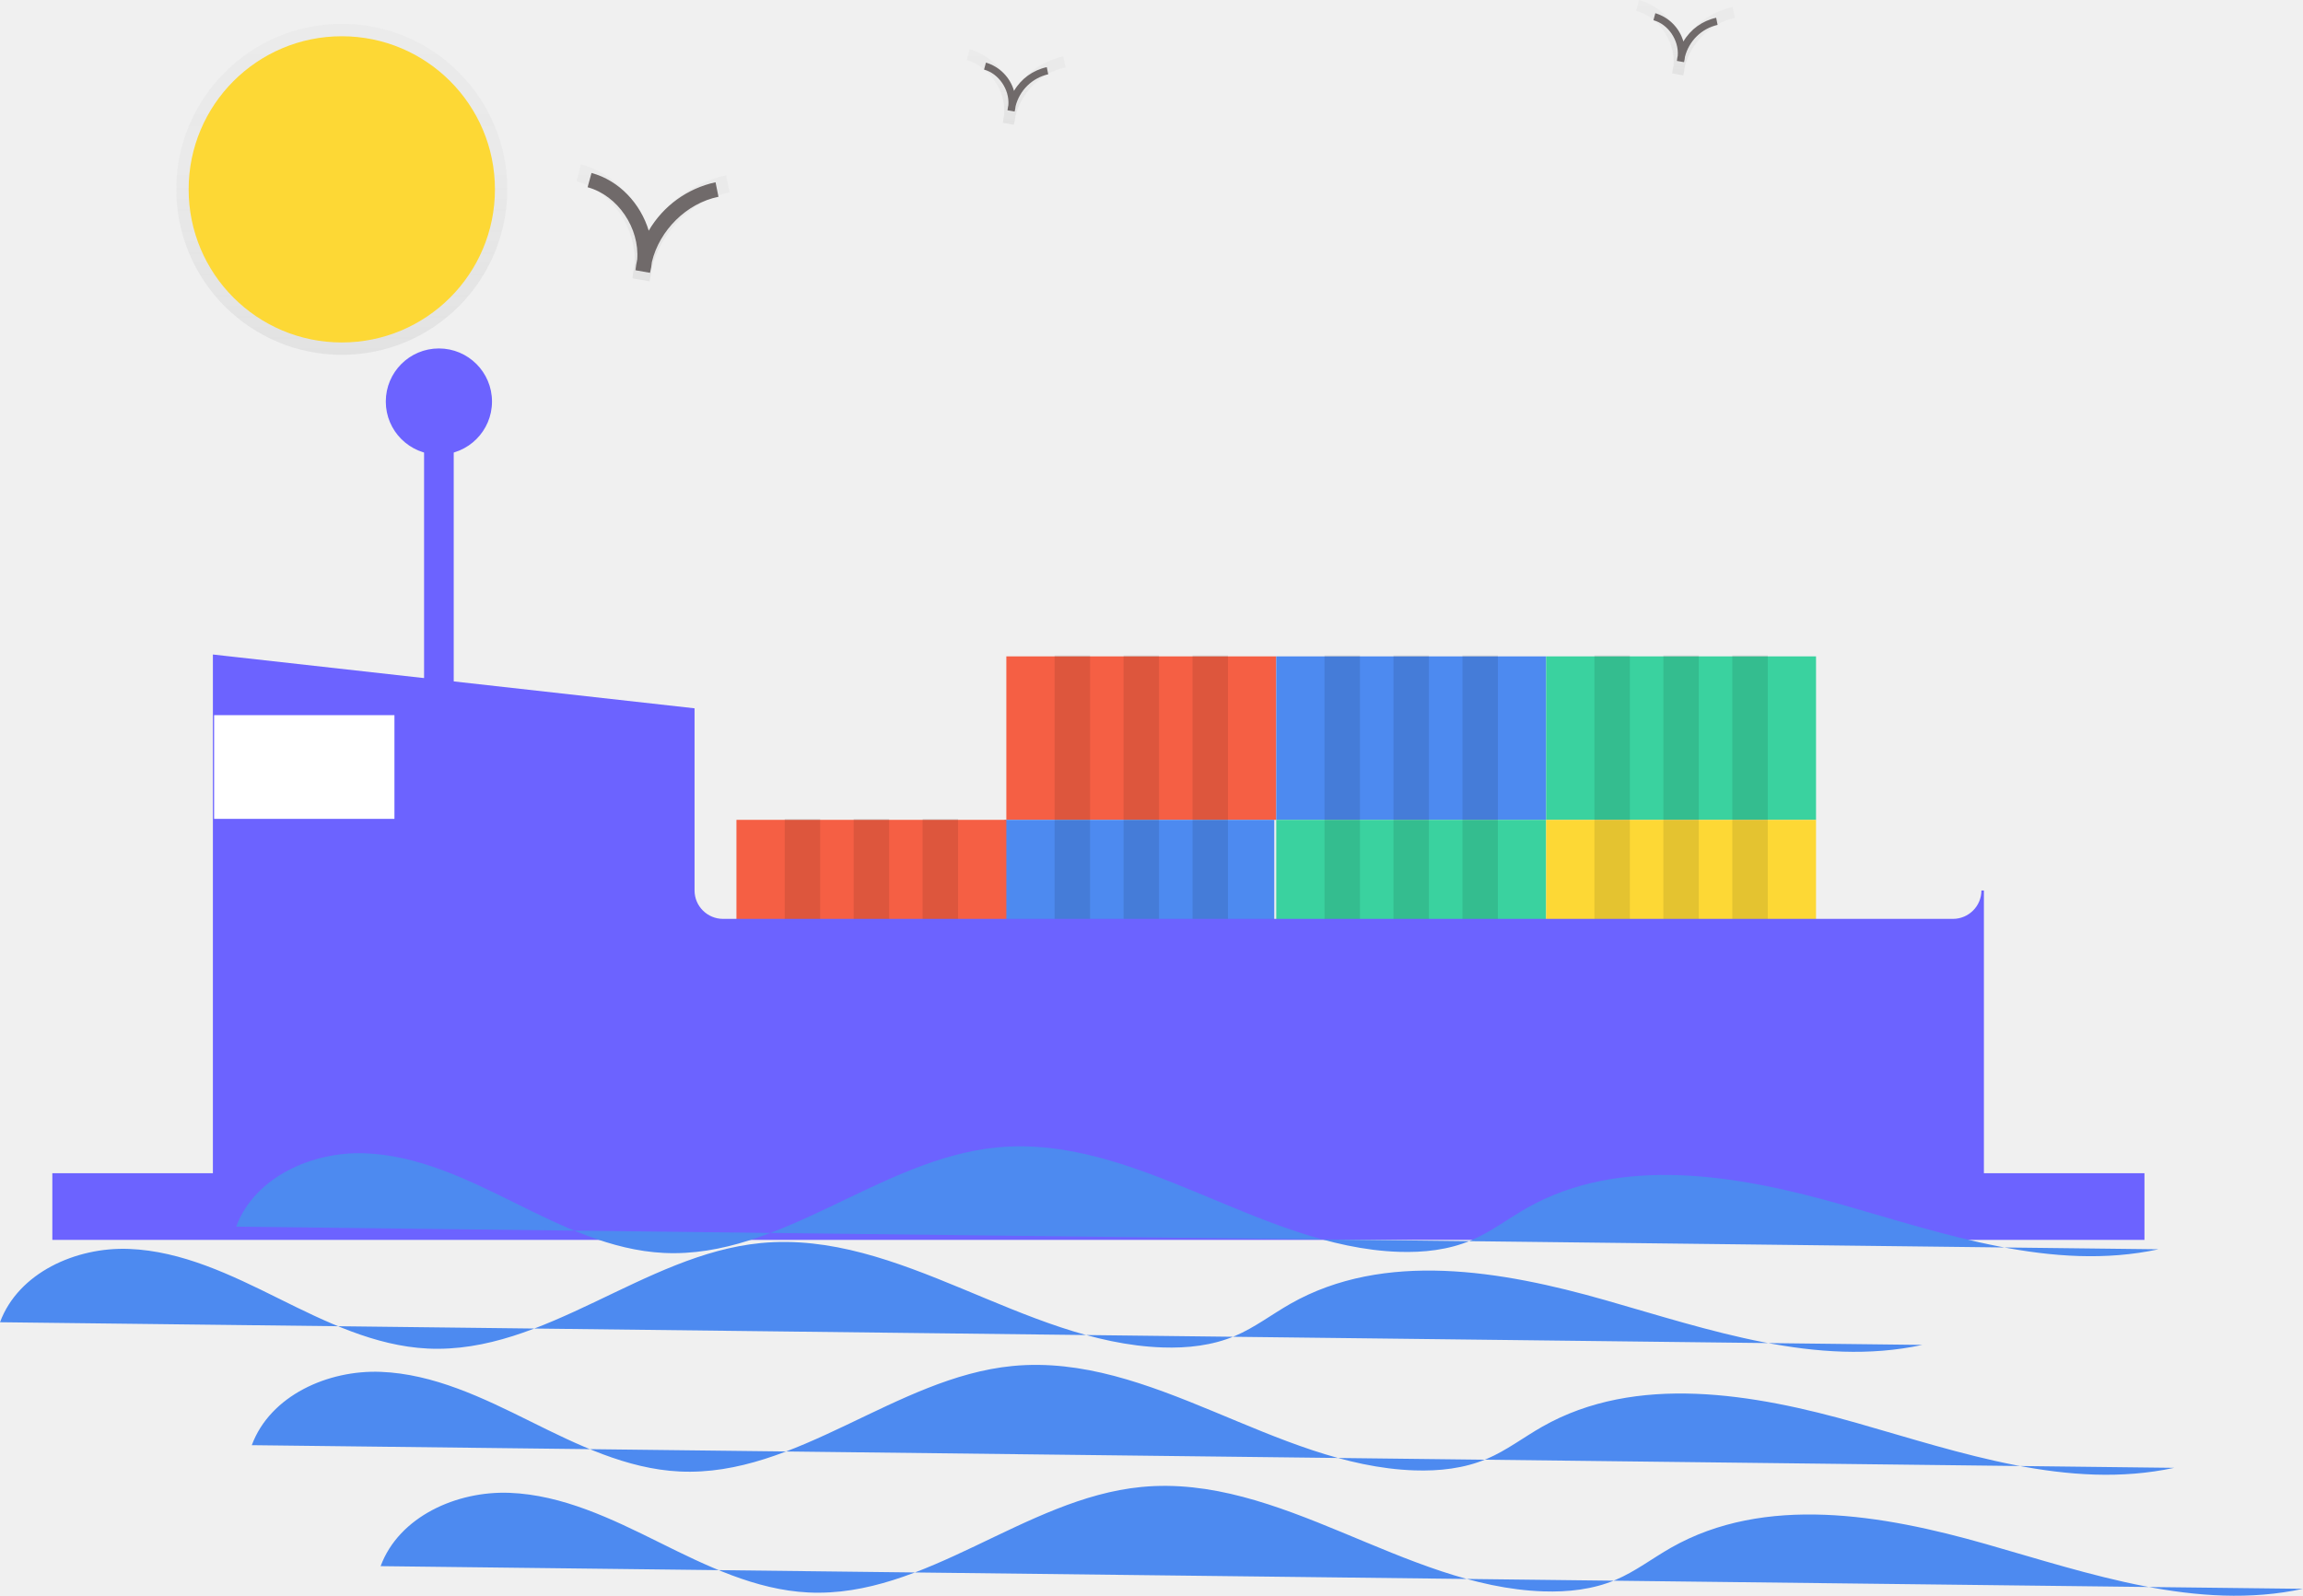
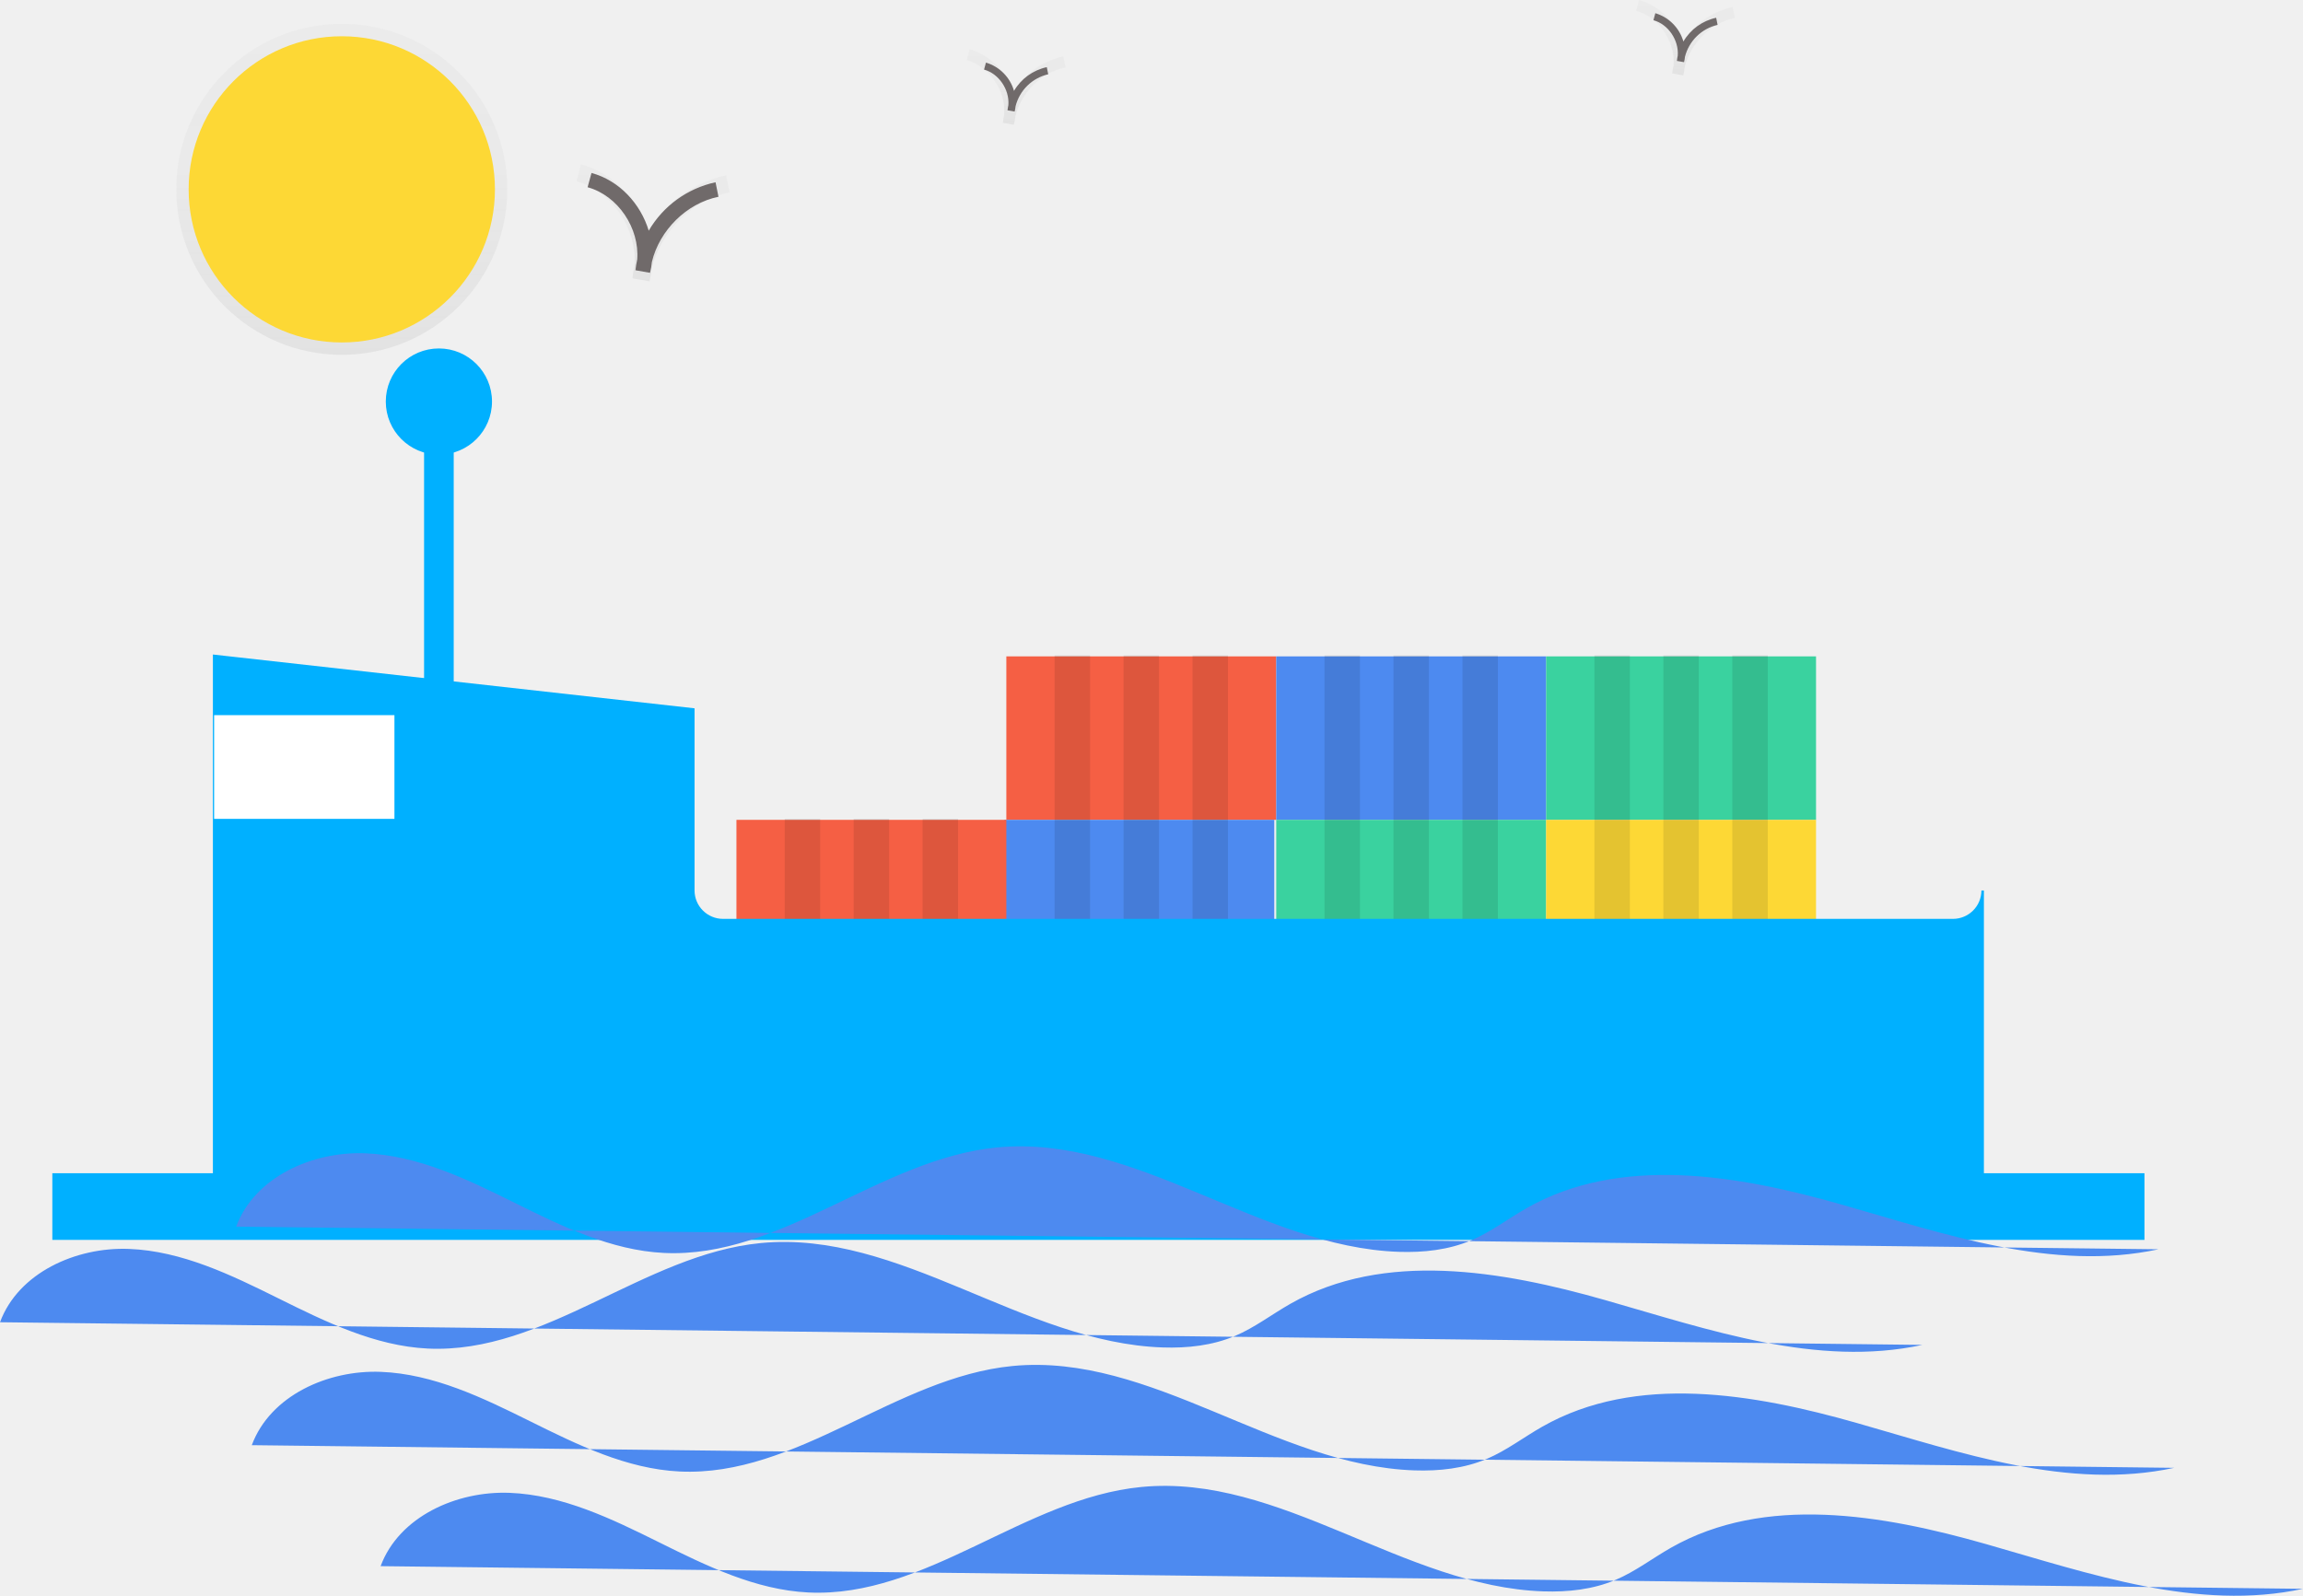
<svg xmlns="http://www.w3.org/2000/svg" xmlns:xlink="http://www.w3.org/1999/xlink" data-name="Layer 1" width="932.375" height="646.22" viewBox="0 0 932.375 646.22">
  <defs>
    <linearGradient id="a" x1="401.199" y1="238.812" x2="401.199" y2="191.492" gradientUnits="userSpaceOnUse">
      <stop offset="0" stop-color="gray" stop-opacity=".25" />
      <stop offset=".535" stop-color="gray" stop-opacity=".12" />
      <stop offset="1" stop-color="gray" stop-opacity=".1" />
    </linearGradient>
    <linearGradient id="b" x1="548.199" y1="175.413" x2="548.199" y2="144.89" xlink:href="#a" />
    <linearGradient id="c" x1="819.199" y1="155.413" x2="819.199" y2="124.89" xlink:href="#a" />
    <linearGradient id="d" x1="138.375" y1="143.683" x2="138.375" y2="9.683" xlink:href="#a" />
  </defs>
-   <path fill="#6c63ff" stroke="#6c63ff" stroke-miterlimit="10" d="M172.188 163.11h11v147h-11z" />
+   <path fill="#00b0ff" stroke="#00b0ff" stroke-miterlimit="10" d="M172.188 163.11h11v147h-11z" />
  <path fill="#f55f44" d="M407.42 265.808h109.268v66.199H407.42z" />
  <path fill="#4d8af0" d="M516.688 265.808h109.268v66.199H516.688z" />
  <path fill="#3ad29f" d="M625.956 265.808h109.268v66.199H625.956z" />
  <path fill="#4d8af0" d="M406.623 332.007h109.268v66.199H406.623z" />
  <path fill="#f55f44" d="M298.152 332.007H407.42v66.199H298.152z" />
  <path fill="#3ad29f" d="M516.688 332.007h109.268v66.199H516.688z" />
  <path fill="#fdd835" d="M625.956 332.007h109.268v66.199H625.956z" />
  <path d="M426.961 265.409h14.356v66.199h-14.356zm27.915 0h14.356v66.199h-14.356zm27.915 0h14.356v66.199h-14.356zm53.438 0h14.356v66.199h-14.356zm27.915 0H578.5v66.199h-14.356zm27.915 0h14.356v66.199h-14.356zm53.437 0h14.356v66.199h-14.356zm27.916 0h14.356v66.199h-14.356zm27.915 0h14.356v66.199h-14.356zm-274.366 66.199h14.356v66.199h-14.356zm27.915 0h14.356v66.199h-14.356zm27.915 0h14.356v66.199h-14.356zm-165.098 0h14.356v66.199h-14.356zm27.915 0h14.356v66.199h-14.356zm27.915 0h14.356v66.199h-14.356zm162.706 0h14.356v66.199h-14.356zm27.915 0H578.5v66.199h-14.356zm27.915 0h14.356v66.199h-14.356zm53.437 0h14.356v66.199h-14.356zm27.916 0h14.356v66.199h-14.356zm27.915 0h14.356v66.199h-14.356z" opacity=".1" />
-   <path fill="#6c63ff" stroke="#6c63ff" stroke-miterlimit="10" d="M21.688 475.61h846v26h-846z" />
-   <path d="M790.688 372.61h-498a12.035 12.035 0 01-12-12v-73.324l-194-21.676v223h716v-128a12.035 12.035 0 01-12 12z" fill="#6c63ff" stroke="#6c63ff" stroke-miterlimit="10" />
+   <path fill="#00b0ff" stroke="#00b0ff" stroke-miterlimit="10" d="M21.688 475.61h846v26h-846z" />
+   <path d="M790.688 372.61h-498a12.035 12.035 0 01-12-12v-73.324l-194-21.676v223h716v-128a12.035 12.035 0 01-12 12z" fill="#00b0ff" stroke="#00b0ff" stroke-miterlimit="10" />
  <path fill="#fff" d="M86.688 289.61h73v42h-73z" />
-   <circle cx="177.688" cy="162.61" r="21" fill="#6c63ff" stroke="#6c63ff" stroke-miterlimit="10" />
+   <circle cx="177.688" cy="162.61" r="21" fill="#00b0ff" stroke="#00b0ff" stroke-miterlimit="10" />
  <path d="M95.617 496.739c7.436-20.076 30.819-30.532 52.211-29.695s41.319 10.502 60.494 20.022 39.033 19.278 60.416 20.327c47.519 2.33 87.51-38.126 134.863-42.718 56.294-5.458 106.25 40.385 162.777 42.274 9.94.332 20.079-.768 29.233-4.657 7.968-3.386 14.912-8.751 22.437-13.031 37.98-21.6 85.483-13.445 127.502-1.468s85.637 27.32 128.349 18.12" fill="#4d8af0" />
  <path d="M0 535.46c7.436-20.076 30.819-30.532 52.211-29.695s41.319 10.502 60.495 20.022 39.032 19.278 60.415 20.327c47.519 2.33 87.51-38.126 134.863-42.718 56.294-5.458 106.251 40.385 162.777 42.273 9.94.332 20.08-.767 29.233-4.657 7.968-3.385 14.912-8.75 22.437-13.03 37.98-21.6 85.483-13.445 127.502-1.468s85.637 27.32 128.35 18.12m-676.344 40.61c7.436-20.076 30.819-30.532 52.211-29.695s41.318 10.502 60.494 20.022 39.032 19.278 60.416 20.327c47.519 2.33 87.51-38.126 134.863-42.718 56.294-5.458 106.25 40.385 162.776 42.273 9.941.332 20.08-.767 29.234-4.657 7.968-3.385 14.912-8.75 22.437-13.03 37.98-21.6 85.483-13.445 127.501-1.468s85.637 27.32 128.35 18.12m-726.128 39.819c7.437-20.076 30.82-30.532 52.212-29.694s41.318 10.502 60.494 20.021 39.032 19.279 60.415 20.327c47.52 2.33 87.51-38.126 134.864-42.717 56.293-5.458 106.25 40.385 162.776 42.273 9.94.332 20.08-.767 29.234-4.657 7.968-3.386 14.911-8.75 22.437-13.03 37.979-21.6 85.482-13.445 127.5-1.468s85.638 27.32 128.35 18.12" fill="#4d8af0" />
  <path d="M399.76 238.812l-6.894-1.22a44.53 44.53 0 01.832-5.07c1.17-14.781-9.079-30.335-23.488-34.258l1.844-6.772c13.129 3.574 23.254 14.56 27.096 27.356A48.519 48.519 0 01430.8 195.9l1.388 6.881c-15.105 3.047-27.943 15.89-31.534 30.859a35.469 35.469 0 01-.893 5.172z" transform="translate(-136.812 -124.89)" fill="url(#a)" opacity=".5" />
  <path d="M263.157 110.486l-5.893-1.043a38.063 38.063 0 01.711-4.334c1-12.634-7.76-25.93-20.078-29.283l1.577-5.789c11.222 3.055 19.877 12.447 23.161 23.384a41.473 41.473 0 0127.054-19.615l1.186 5.882c-12.91 2.604-23.885 13.582-26.954 26.377a30.317 30.317 0 01-.764 4.421z" fill="#706a6a" />
  <path d="M547.271 175.413l-4.447-.787a28.726 28.726 0 01.537-3.27c.755-9.534-5.857-19.567-15.151-22.097l1.19-4.369c8.468 2.306 15 9.393 17.477 17.646a31.296 31.296 0 0120.415-14.802l.896 4.439c-9.743 1.965-18.024 10.25-20.34 19.904a22.878 22.878 0 01-.577 3.336z" transform="translate(-136.812 -124.89)" fill="url(#b)" opacity=".5" />
  <path d="M818.271 155.413l-4.447-.787a28.726 28.726 0 01.537-3.27c.755-9.534-5.857-19.567-15.151-22.097l1.19-4.369c8.468 2.306 15 9.393 17.477 17.646a31.296 31.296 0 0120.415-14.802l.896 4.439c-9.743 1.965-18.024 10.25-20.34 19.904a22.878 22.878 0 01-.577 3.336z" transform="translate(-136.812 -124.89)" fill="url(#c)" opacity=".5" />
  <path d="M410.784 45.179l-2.89-.512a18.664 18.664 0 01.349-2.125c.49-6.195-3.806-12.715-9.846-14.359l.773-2.839a16.856 16.856 0 0111.358 11.467 20.337 20.337 0 0113.266-9.619l.581 2.885a17.712 17.712 0 00-13.217 12.934 14.866 14.866 0 01-.374 2.168zm271-20l-2.89-.512a18.664 18.664 0 01.349-2.125c.49-6.195-3.806-12.715-9.846-14.359l.773-2.839a16.856 16.856 0 0111.358 11.467 20.337 20.337 0 0113.266-9.619l.581 2.885a17.712 17.712 0 00-13.217 12.934 14.866 14.866 0 01-.374 2.168z" fill="#706a6a" />
  <circle cx="138.375" cy="76.683" r="67" fill="url(#d)" opacity=".5" />
  <circle cx="138.375" cy="76.683" r="62" fill="#fdd835" />
</svg>
